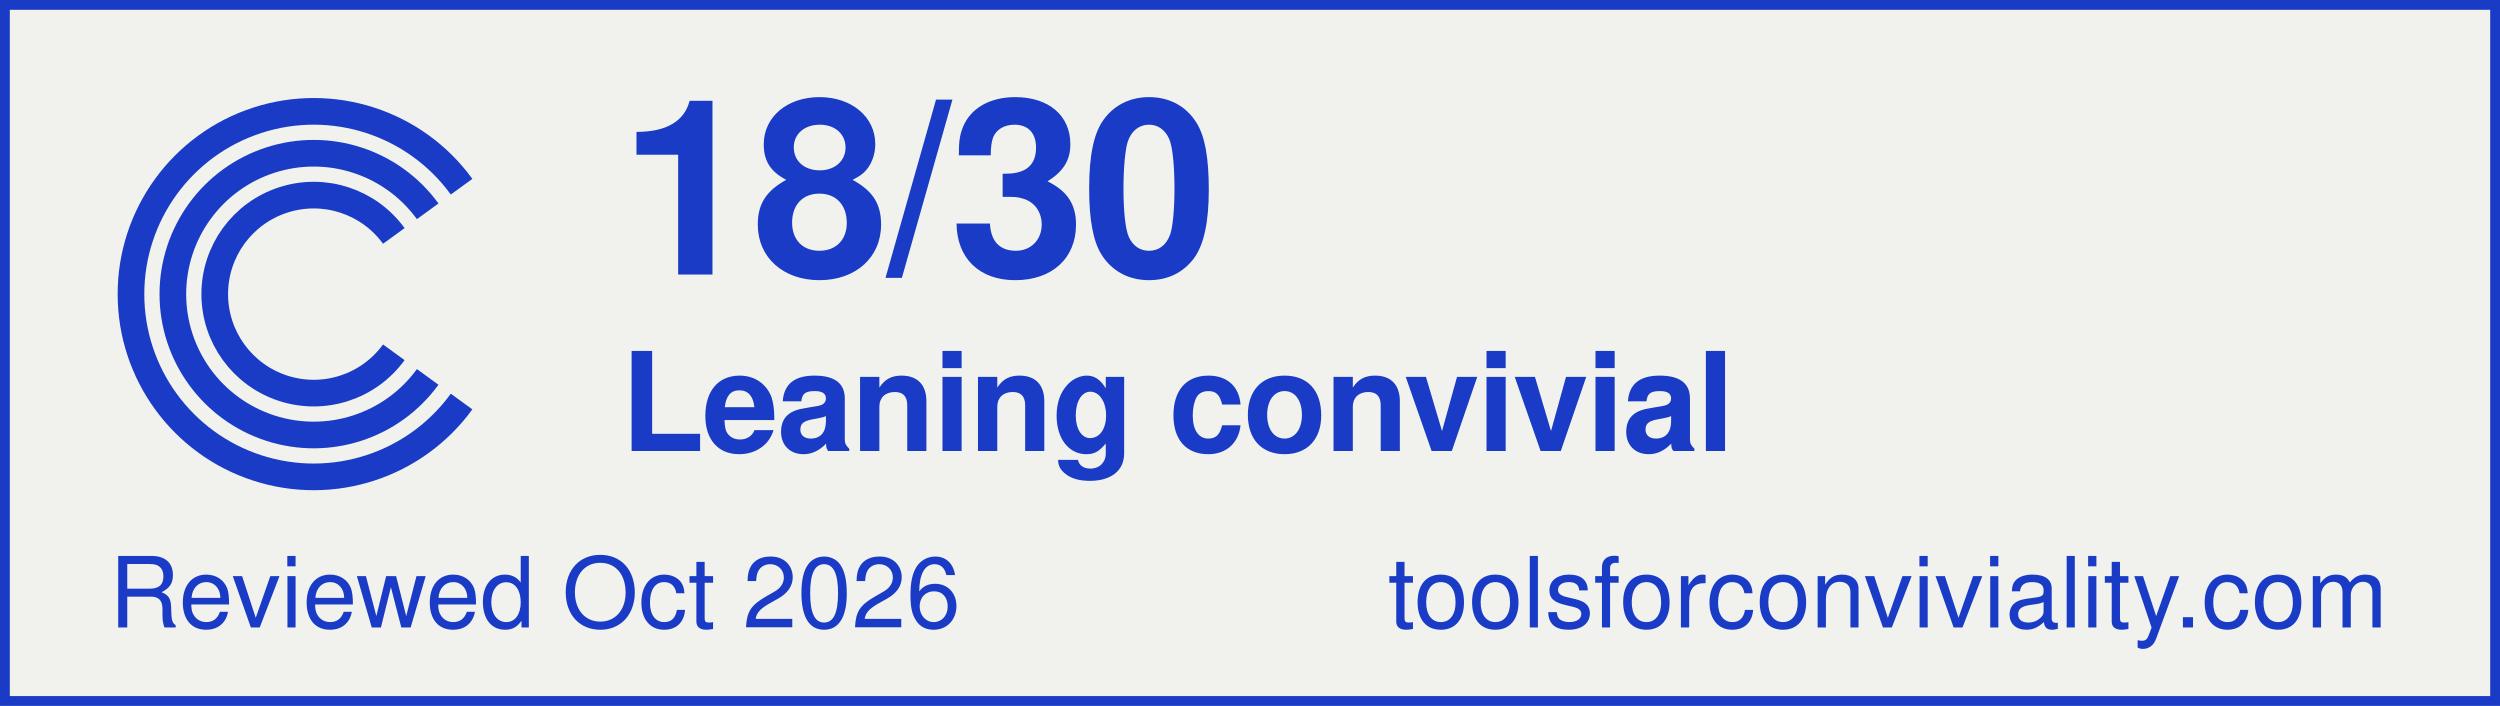
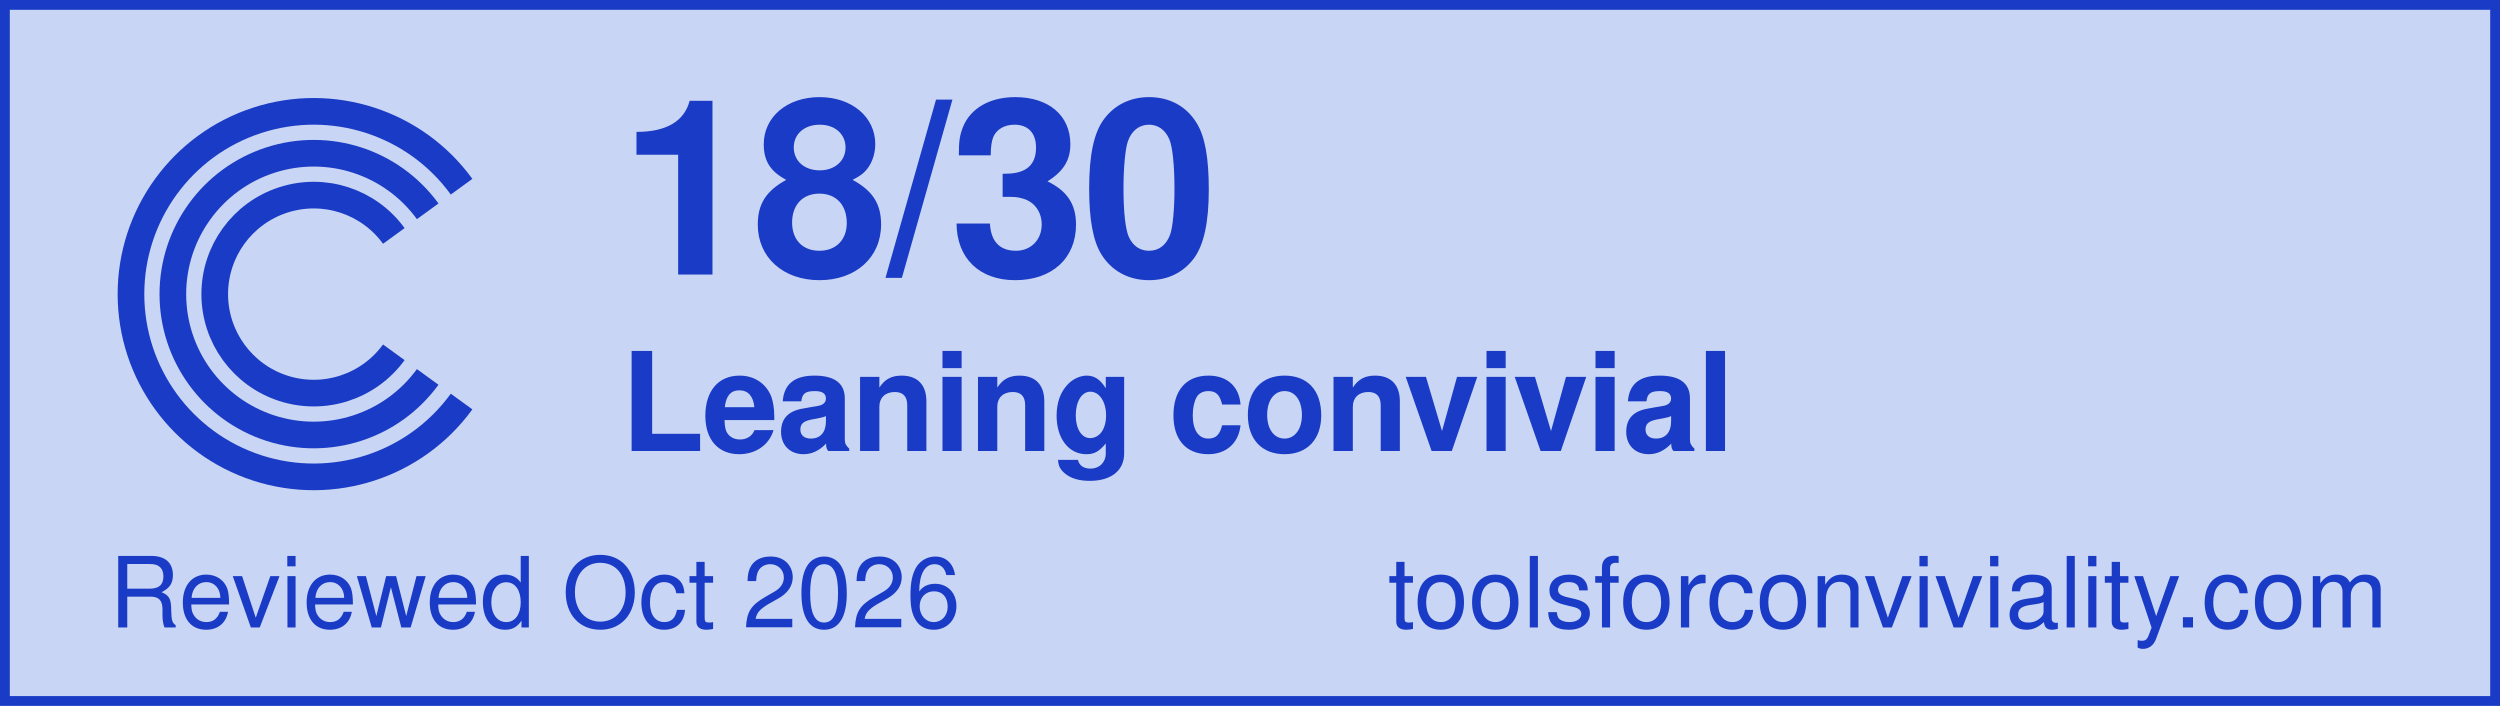
<svg xmlns="http://www.w3.org/2000/svg" width="255" height="72" viewBox="0 0 255 72" role="img" aria-labelledby="title desc">
-   <rect width="255" height="72" fill="#f1f2ed" />
+   <rect width="255" height="72" fill="#c9d5f4" />
  <rect x="0.5" y="0.5" width="254" height="71" fill="none" stroke="#193bc5" stroke-width="1" />
  <g id="label" fill="#193bc5">
    <g id="c-mark" color="#193bc5" transform="translate(5.087379 5.145631) scale(0.1941748)">
      <path d="M216.266 71.573 A96 96 0 1 0 216.266 184.427" fill="none" stroke="currentColor" stroke-width="14" stroke-linecap="butt" stroke-linejoin="round" />
      <path d="M198.467 84.504 A74 74 0 1 0 198.467 171.496" fill="none" stroke="currentColor" stroke-width="14" stroke-linecap="butt" stroke-linejoin="round" />
      <path d="M180.669 97.435 A52 52 0 1 0 180.669 158.565" fill="none" stroke="currentColor" stroke-width="14" stroke-linecap="butt" stroke-linejoin="round" />
    </g>
    <text id="score" x="63.219" y="28" font-family="Helvetica, Arial, sans-serif" font-size="25" font-weight="700" letter-spacing="-0.375">18/30</text>
    <text id="verdict" x="63.3" y="46" font-family="Helvetica, Arial, sans-serif" font-size="14" font-weight="700" letter-spacing="-0.21">Leaning convivial</text>
    <text id="review-date" x="11.121" y="64" font-family="Helvetica, Arial, sans-serif" font-size="10" font-weight="400" letter-spacing="0">Reviewed Oct 2026</text>
    <text id="attribution" x="141.574" y="64" font-family="Helvetica, Arial, sans-serif" font-size="10" font-weight="400" letter-spacing="0">toolsforconviviality.com</text>
  </g>
</svg>
